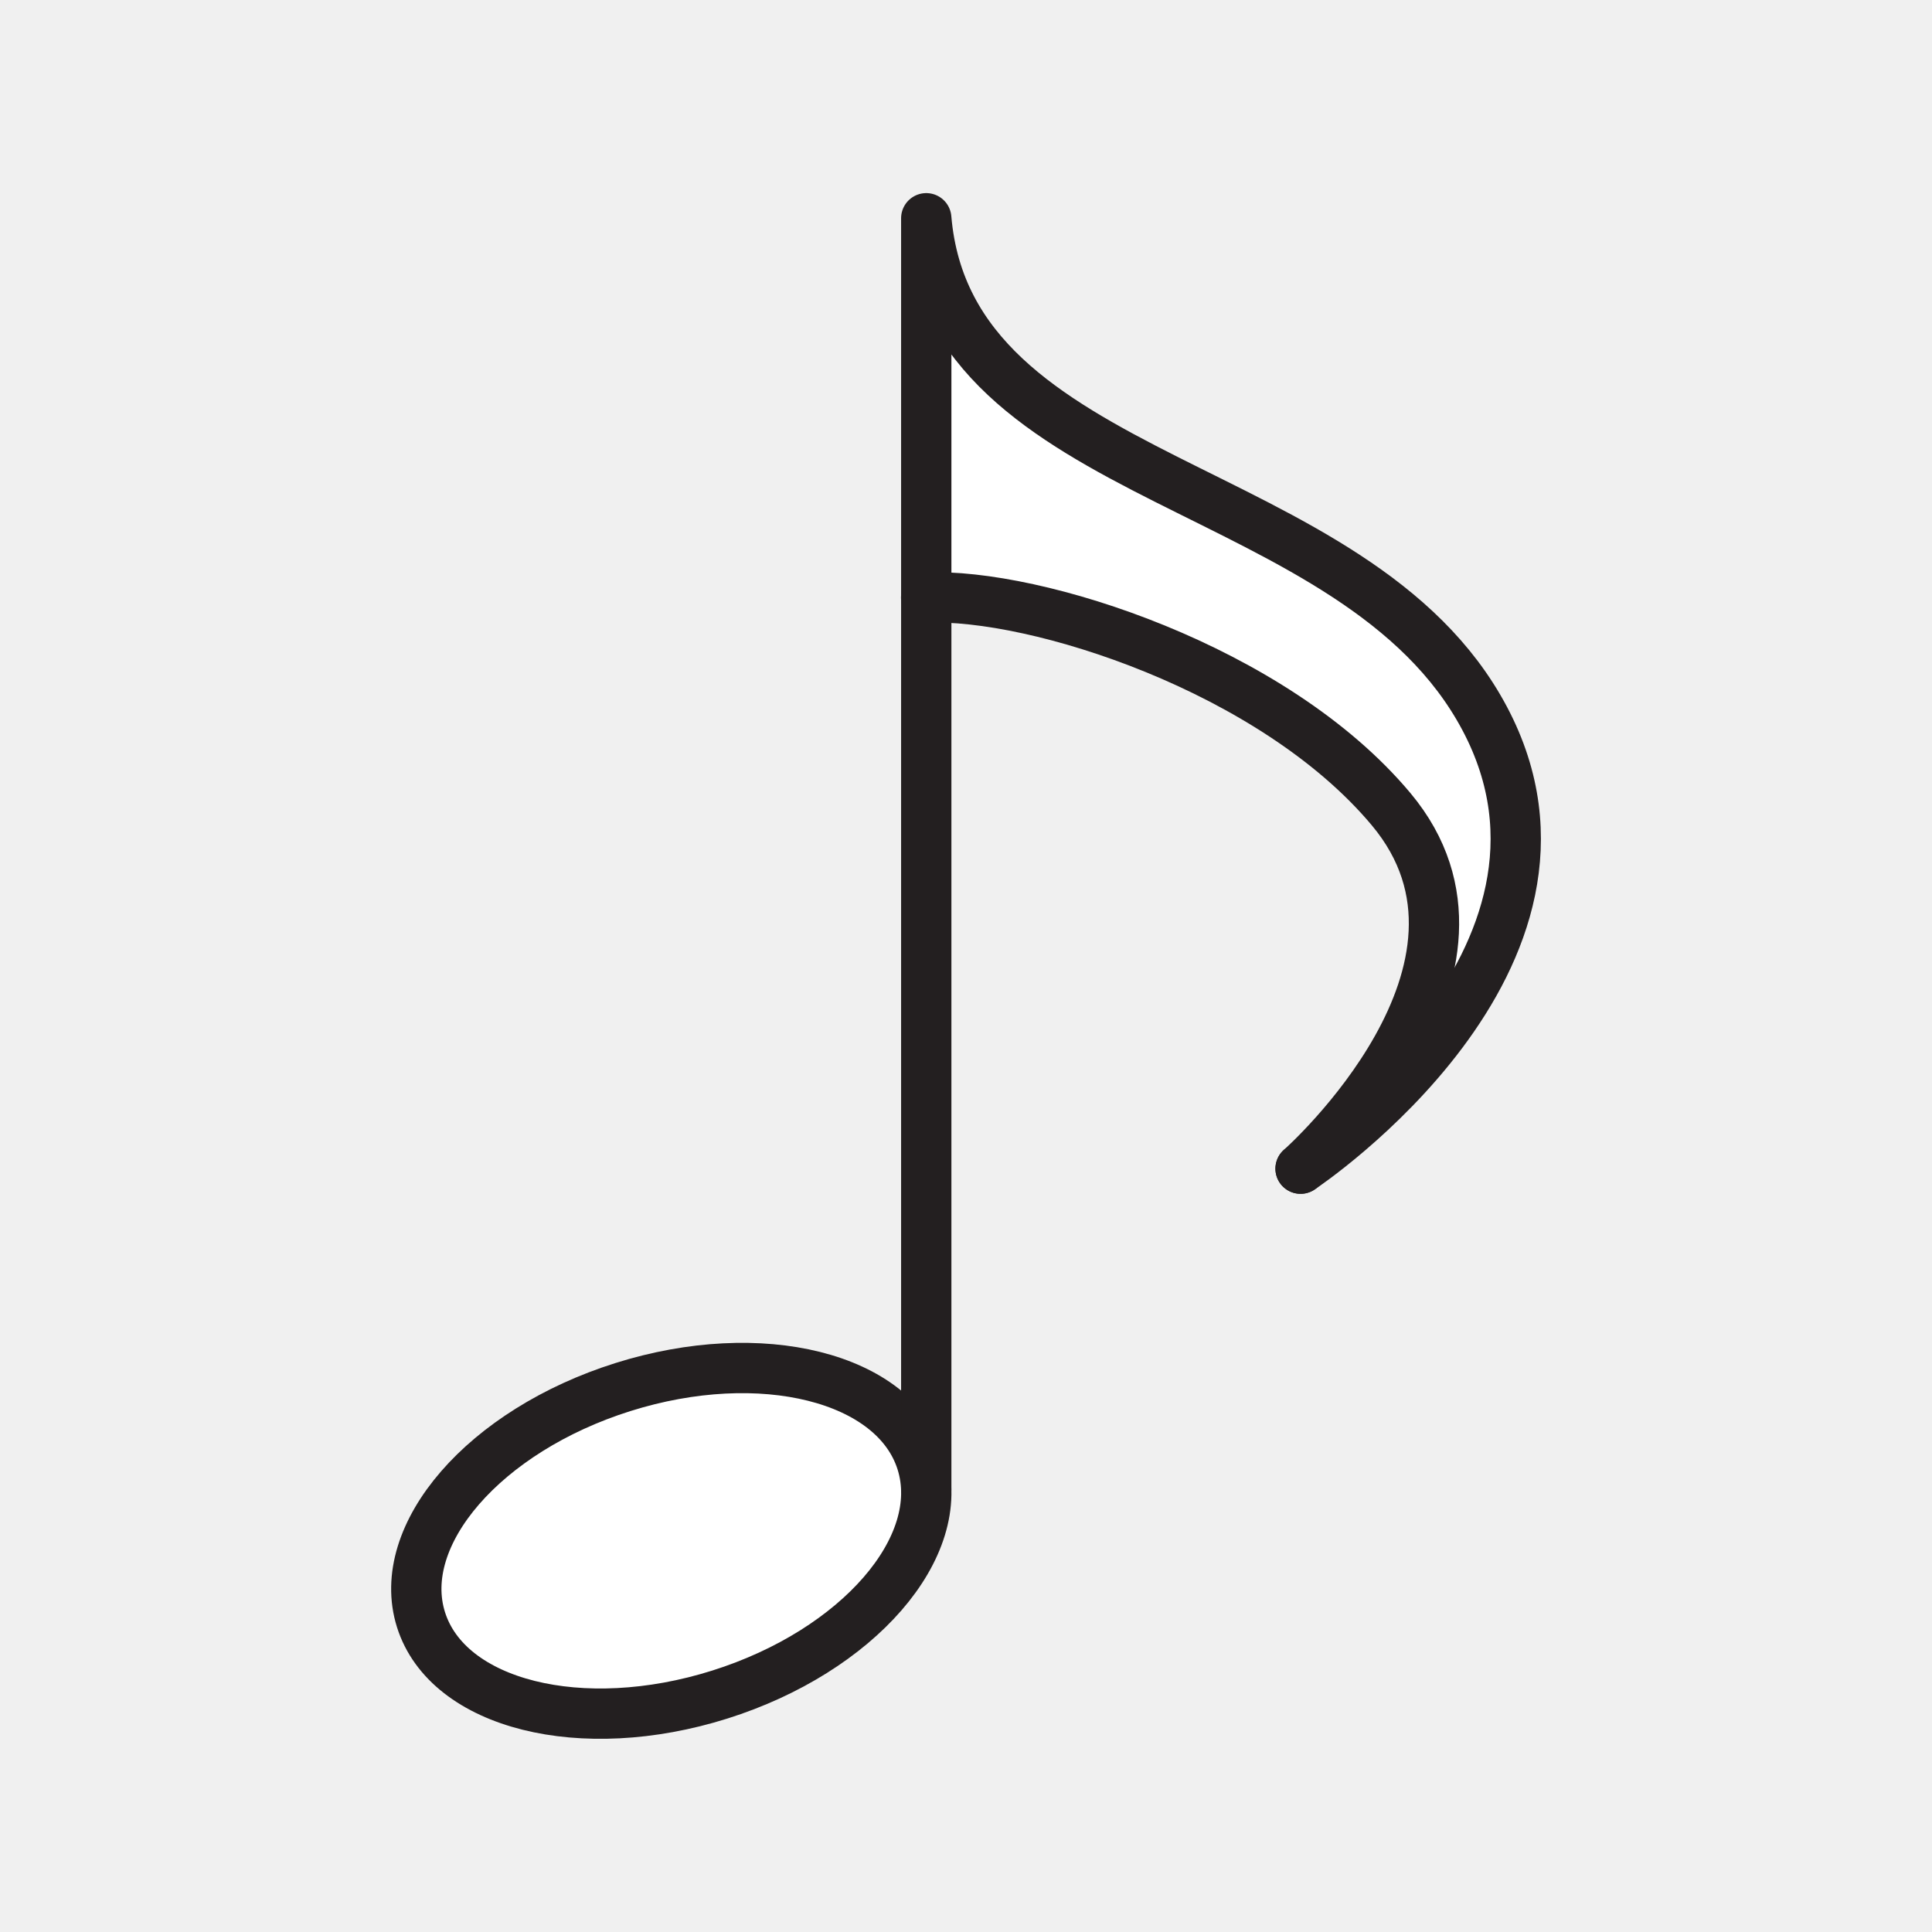
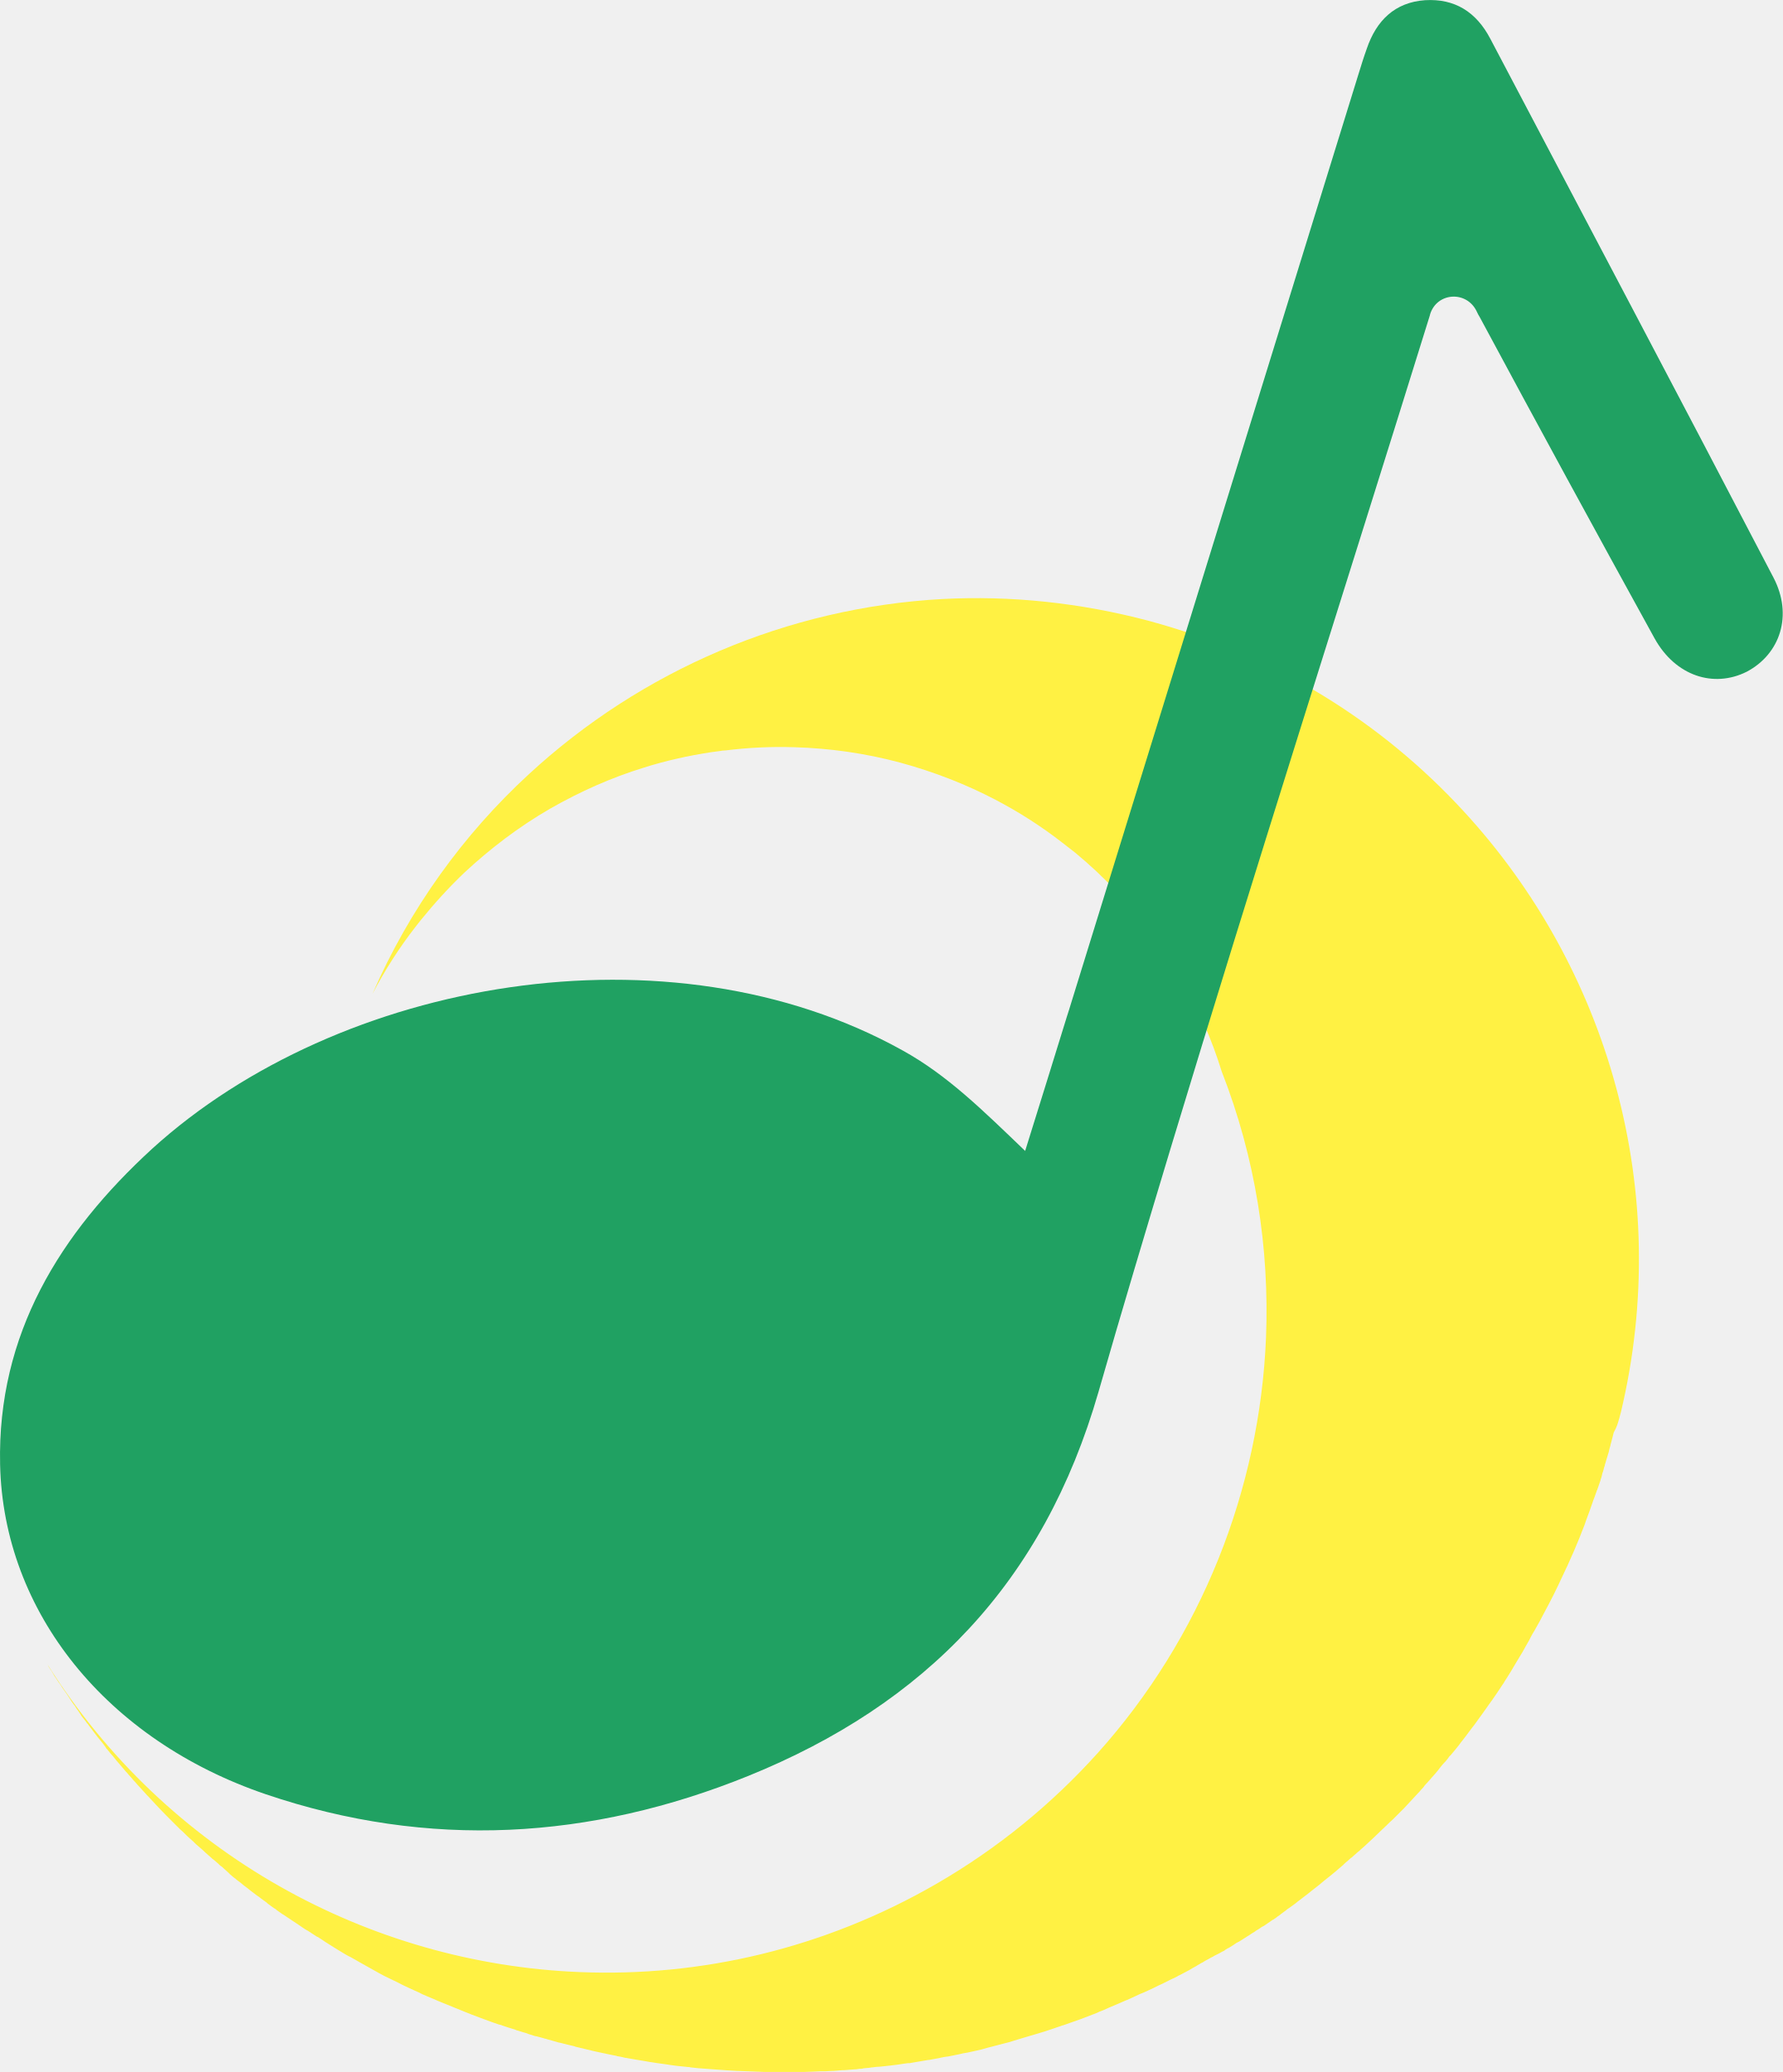
- <svg xmlns="http://www.w3.org/2000/svg" viewBox="0 0 1920 1920">
-   <style>
-         .st0{fill:#fff}.st1{fill:none;stroke:#231f20;stroke-width:50;stroke-linecap:round;stroke-linejoin:round;stroke-miterlimit:10}
-     </style>
-   <path class="st0" d="M915.8 1452.9c-26.6-84.4-159.5-117.8-296.9-74.5-137.4 43.3-227.2 146.8-200.6 231.2 26.6 84.4 159.5 117.8 296.8 74.5 123.4-38.8 208.4-126.3 205.2-204.8-.3-9-1.8-17.8-4.5-26.4zm559.6-738.8C1347.6 473 943.3 486.5 920.4 217v376.9c107.9-4.9 345.1 70.4 462.1 210.3 132.7 158.6-86.9 354.5-90 357.2 4-2.6 309.9-207.8 182.9-447.3z" id="Layer_7" />
-   <g id="STROKES">
-     <ellipse transform="rotate(-17.484 666.983 1531.197)" class="st1" cx="667.1" cy="1531.3" rx="260.8" ry="160.2" />
-     <path class="st1" d="M920.4 593.9c107.9-4.9 345.1 70.4 462.1 210.3 132.7 158.6-86.9 354.5-90 357.2" />
-     <path class="st1" d="M1292.5 1161.4c4-2.7 310-207.8 183-447.3-127.8-241.1-532.1-227.6-555-497.2v1262.5" />
+ <svg xmlns="http://www.w3.org/2000/svg" width="184.022" height="213.91" viewBox="0 0 184.022 213.91" fill="none">
+   <path d="M49.622 208.333C49.95 208.442 50.277 208.588 50.605 208.697C50.86 208.77 51.078 208.879 51.333 208.952C51.369 208.952 51.406 208.988 51.442 208.988C51.478 208.988 51.515 209.025 51.588 209.025C51.624 209.025 51.66 209.061 51.733 209.061C51.77 209.061 51.806 209.098 51.806 209.098C52.025 209.171 52.243 209.243 52.461 209.316C52.607 209.353 52.789 209.426 52.934 209.462C53.08 209.498 53.189 209.535 53.335 209.608C53.371 209.608 53.444 209.644 53.48 209.644C53.663 209.717 53.881 209.753 54.063 209.826C54.209 209.863 54.354 209.899 54.5 209.972C54.718 210.045 54.973 210.118 55.191 210.191C55.264 210.191 55.3 210.227 55.373 210.227L55.41 210.227C55.446 210.227 55.482 210.263 55.519 210.263C55.555 210.263 55.628 210.3 55.664 210.3C55.81 210.336 55.956 210.373 56.065 210.409C56.174 210.446 56.247 210.482 56.356 210.482C56.392 210.482 56.429 210.518 56.429 210.518C56.465 210.518 56.502 210.555 56.574 210.555C56.866 210.628 57.193 210.737 57.484 210.81C57.594 210.846 57.703 210.883 57.776 210.883C58.067 210.956 58.358 211.029 58.649 211.101C58.868 211.138 59.05 211.211 59.268 211.247C59.304 211.247 59.341 211.247 59.341 211.284C59.705 211.356 60.032 211.466 60.396 211.539C60.688 211.611 61.015 211.684 61.306 211.757C61.598 211.83 61.852 211.866 62.144 211.939C62.216 211.939 62.253 211.976 62.326 211.976C62.398 211.976 62.435 212.012 62.508 212.012C62.544 212.012 62.617 212.049 62.653 212.049C62.944 212.121 63.272 212.158 63.563 212.231C63.599 212.231 63.636 212.231 63.672 212.267C63.964 212.304 64.255 212.377 64.546 212.449C64.582 212.449 64.582 212.449 64.619 212.449C64.692 212.449 64.728 212.486 64.801 212.486C65.092 212.522 65.347 212.595 65.638 212.632C65.856 212.668 66.075 212.704 66.293 212.741C66.584 212.777 66.876 212.85 67.13 212.887L67.167 212.887C67.385 212.923 67.603 212.959 67.858 212.996C68.113 213.032 68.368 213.069 68.659 213.105C68.732 213.105 68.841 213.142 68.914 213.142C68.987 213.142 69.059 213.178 69.132 213.178C69.642 213.251 70.188 213.324 70.698 213.36C70.807 213.36 70.916 213.397 71.025 213.397C71.134 213.397 71.207 213.397 71.28 213.433C71.826 213.506 72.372 213.542 72.881 213.579C74.301 213.688 75.684 213.797 77.104 213.834C77.395 213.834 77.686 213.87 78.014 213.87C78.341 213.87 78.669 213.907 78.997 213.907C79.179 213.907 79.324 213.907 79.506 213.907C79.834 213.907 80.198 213.907 80.525 213.907C80.744 213.907 80.926 213.907 81.144 213.907C81.399 213.907 81.69 213.907 81.981 213.907C82.2 213.907 82.418 213.907 82.673 213.907C82.782 213.907 82.855 213.907 82.928 213.907C83.292 213.907 83.619 213.87 83.983 213.87C84.238 213.87 84.493 213.834 84.748 213.834C84.784 213.834 84.784 213.834 84.82 213.834C84.893 213.834 84.93 213.834 85.002 213.834C85.075 213.834 85.148 213.834 85.221 213.834C85.439 213.834 85.658 213.797 85.912 213.797C85.949 213.797 85.985 213.797 86.022 213.797C86.313 213.761 86.641 213.761 86.932 213.724C87.004 213.724 87.077 213.724 87.114 213.724C87.405 213.688 87.733 213.688 88.024 213.652C88.278 213.652 88.533 213.615 88.752 213.579C88.788 213.579 88.825 213.579 88.825 213.579C88.897 213.579 89.007 213.579 89.079 213.542C89.189 213.542 89.261 213.506 89.371 213.506C89.589 213.506 89.771 213.469 89.989 213.433C90.026 213.433 90.026 213.433 90.062 213.433C90.317 213.397 90.572 213.36 90.826 213.36C91.154 213.324 91.518 213.287 91.846 213.251C92.137 213.214 92.428 213.178 92.719 213.142C92.974 213.105 93.229 213.069 93.447 213.032C93.556 213.032 93.666 212.996 93.738 212.996C93.775 212.996 93.811 212.996 93.848 212.996C93.884 212.996 93.884 212.996 93.92 212.996C93.993 212.996 94.03 212.959 94.102 212.959C94.685 212.85 95.231 212.777 95.813 212.668C95.813 212.668 95.85 212.668 95.886 212.668C96.214 212.595 96.541 212.559 96.869 212.486C97.196 212.413 97.524 212.34 97.888 212.304C98.252 212.231 98.616 212.158 98.98 212.085C99.271 212.012 99.599 211.939 99.89 211.903C100.218 211.83 100.545 211.757 100.873 211.684C101.2 211.611 101.528 211.539 101.856 211.429C102.183 211.356 102.511 211.247 102.838 211.174C103.166 211.101 103.494 210.992 103.821 210.919C104.112 210.846 104.404 210.774 104.695 210.664C105.059 210.555 105.423 210.446 105.787 210.336C106.114 210.227 106.442 210.154 106.769 210.045C107.133 209.936 107.497 209.826 107.861 209.717C108.153 209.608 108.444 209.535 108.735 209.426C109.063 209.316 109.354 209.207 109.681 209.098L109.718 209.098C110.337 208.879 110.955 208.66 111.574 208.442C111.975 208.296 112.411 208.114 112.812 207.968C113.03 207.895 113.285 207.786 113.503 207.677C113.831 207.568 114.122 207.422 114.45 207.276C114.777 207.13 115.069 207.021 115.396 206.875C115.687 206.766 115.942 206.62 116.233 206.511C116.27 206.511 116.306 206.475 116.343 206.475C116.634 206.329 116.925 206.22 117.216 206.074C117.507 205.928 117.835 205.782 118.126 205.673C118.417 205.527 118.709 205.418 119 205.272C119.036 205.236 119.109 205.236 119.145 205.199C119.437 205.054 119.728 204.908 119.983 204.799C120.055 204.762 120.128 204.726 120.201 204.689C120.347 204.617 120.492 204.544 120.638 204.471C120.747 204.434 120.82 204.362 120.929 204.325C121.038 204.289 121.147 204.216 121.257 204.179C121.402 204.107 121.548 204.034 121.657 203.961C121.766 203.924 121.875 203.851 121.948 203.815C121.948 203.815 121.985 203.815 122.021 203.779C122.239 203.669 122.421 203.56 122.64 203.451C122.676 203.451 122.676 203.414 122.713 203.414C122.822 203.341 122.967 203.269 123.076 203.196C123.258 203.086 123.44 203.014 123.586 202.904C123.732 202.831 123.877 202.722 124.023 202.649C124.096 202.613 124.205 202.576 124.278 202.504C124.35 202.467 124.46 202.394 124.532 202.358C124.678 202.285 124.824 202.212 124.933 202.139C124.969 202.103 125.006 202.103 125.078 202.066C125.115 202.066 125.115 202.03 125.151 202.03C125.224 201.993 125.297 201.957 125.333 201.921C125.442 201.884 125.515 201.811 125.624 201.775C125.697 201.738 125.77 201.702 125.843 201.666C125.916 201.629 126.025 201.556 126.098 201.52C126.17 201.483 126.243 201.447 126.316 201.411C126.352 201.411 126.389 201.374 126.425 201.338C126.425 201.338 126.462 201.338 126.462 201.301C126.498 201.301 126.498 201.265 126.534 201.265C126.644 201.192 126.753 201.119 126.862 201.083C127.08 200.937 127.299 200.828 127.481 200.682C127.517 200.682 127.554 200.645 127.59 200.609C127.626 200.573 127.663 200.573 127.736 200.536C127.772 200.5 127.845 200.463 127.881 200.463C128.136 200.281 128.427 200.135 128.682 199.953C128.791 199.88 128.864 199.844 128.973 199.771C129.119 199.662 129.301 199.553 129.483 199.443C129.556 199.407 129.592 199.37 129.628 199.334C129.738 199.261 129.883 199.188 129.992 199.115C130.138 199.006 130.284 198.897 130.466 198.824C130.684 198.678 130.939 198.496 131.157 198.35C131.266 198.277 131.339 198.205 131.448 198.168C131.594 198.059 131.74 197.986 131.849 197.877C131.994 197.767 132.14 197.695 132.249 197.585C132.358 197.512 132.431 197.439 132.54 197.367C132.65 197.294 132.759 197.221 132.868 197.112C132.941 197.075 133.014 197.002 133.086 196.966C133.305 196.82 133.523 196.638 133.742 196.492L133.778 196.456C134.033 196.237 134.324 196.055 134.579 195.837C134.87 195.618 135.161 195.399 135.416 195.181C135.707 194.962 135.962 194.744 136.253 194.525L136.29 194.489C136.799 194.051 137.345 193.651 137.855 193.213C138.11 192.995 138.364 192.776 138.619 192.558C138.656 192.558 138.656 192.521 138.692 192.485C138.91 192.266 139.165 192.084 139.384 191.865C139.42 191.829 139.456 191.793 139.493 191.793C139.711 191.61 139.93 191.392 140.148 191.21C140.184 191.173 140.257 191.137 140.294 191.1C140.548 190.845 140.84 190.627 141.094 190.372C141.568 189.935 142.004 189.534 142.441 189.097C142.659 188.878 142.914 188.659 143.133 188.441C143.351 188.222 143.569 188.004 143.788 187.822C143.97 187.639 144.188 187.421 144.37 187.239C144.552 187.056 144.734 186.874 144.916 186.692L144.953 186.656C145.426 186.146 145.899 185.636 146.372 185.126C146.481 185.016 146.591 184.907 146.663 184.798C146.809 184.652 146.955 184.506 147.064 184.324C147.209 184.178 147.319 184.033 147.464 183.887C147.537 183.778 147.646 183.705 147.719 183.595C148.047 183.231 148.374 182.867 148.665 182.466C148.811 182.284 148.957 182.102 149.102 181.956C149.139 181.92 149.175 181.883 149.211 181.847C149.321 181.701 149.466 181.555 149.575 181.373C149.612 181.337 149.648 181.264 149.721 181.227C149.903 181.009 150.085 180.79 150.267 180.572C150.485 180.317 150.704 180.025 150.886 179.77L150.922 179.734C151.359 179.187 151.759 178.604 152.196 178.058C152.779 177.256 153.361 176.455 153.943 175.617L153.98 175.58C154.016 175.544 154.016 175.508 154.053 175.471C154.417 174.961 154.744 174.451 155.108 173.905C155.181 173.795 155.254 173.722 155.29 173.613C155.472 173.358 155.618 173.103 155.8 172.812C155.982 172.52 156.164 172.229 156.346 171.901C156.528 171.609 156.71 171.282 156.892 170.99C157.074 170.699 157.256 170.407 157.401 170.116C157.547 169.861 157.693 169.606 157.838 169.351C157.875 169.278 157.911 169.205 157.947 169.132C158.093 168.841 158.239 168.586 158.421 168.294C158.603 168.003 158.748 167.675 158.93 167.383C159.258 166.764 159.585 166.145 159.913 165.525C160.24 164.906 160.568 164.25 160.859 163.631C161.15 163.048 161.405 162.429 161.696 161.846C161.733 161.809 161.733 161.736 161.769 161.7C162.024 161.154 162.242 160.607 162.497 160.061C162.679 159.623 162.861 159.186 163.043 158.749C163.152 158.458 163.262 158.203 163.371 157.911C163.516 157.583 163.626 157.255 163.735 156.927C163.844 156.6 163.99 156.272 164.099 155.944C164.172 155.689 164.281 155.47 164.354 155.215C164.426 154.997 164.499 154.778 164.608 154.523C164.645 154.45 164.645 154.377 164.681 154.304C164.718 154.195 164.754 154.122 164.79 154.013C164.79 153.976 164.79 153.976 164.827 153.94L164.827 153.904L164.827 153.867C164.827 153.867 164.827 153.831 164.863 153.831C164.972 153.539 165.045 153.284 165.154 152.993C165.154 152.956 165.191 152.92 165.191 152.883C165.191 152.847 165.227 152.811 165.227 152.738C165.3 152.556 165.336 152.41 165.373 152.228C165.373 152.191 165.409 152.118 165.409 152.082C165.409 152.046 165.409 152.009 165.446 152.009C165.482 151.863 165.518 151.754 165.555 151.608C165.555 151.572 165.591 151.499 165.591 151.463C165.628 151.39 165.664 151.28 165.664 151.208C165.7 151.135 165.7 151.062 165.737 150.989C165.737 150.953 165.773 150.88 165.773 150.843C165.846 150.552 165.955 150.297 166.028 150.005C166.028 149.969 166.064 149.933 166.064 149.896C166.064 149.823 166.101 149.787 166.101 149.714C166.101 149.677 166.137 149.605 166.137 149.568C166.174 149.495 166.174 149.386 166.21 149.313C166.246 149.24 166.246 149.204 166.246 149.131C166.246 149.095 166.283 149.058 166.283 149.022C166.356 148.694 166.465 148.366 166.538 148.038C166.538 148.002 166.574 147.929 166.574 147.892C166.902 147.309 167.011 146.909 167.12 146.508C167.12 146.472 167.156 146.435 167.156 146.399C167.193 146.289 167.193 146.216 167.229 146.107C167.229 146.071 167.266 146.034 167.266 145.998L167.266 145.961C167.266 145.925 167.302 145.889 167.302 145.852C172.762 123.009 165.992 99.912 151.068 83.736C142.623 74.555 131.558 67.597 118.599 64.099C111.465 62.205 104.294 61.476 97.306 61.841C81.253 62.715 66.184 69.236 54.609 79.911C47.839 86.141 42.269 93.828 38.447 102.608C39.721 100.167 41.214 97.835 42.888 95.686C43.07 95.467 43.252 95.212 43.434 94.993C44.817 93.281 46.31 91.642 47.911 90.112C50.569 87.634 53.517 85.376 56.793 83.481C59.923 81.696 63.126 80.275 66.439 79.255C68.732 78.526 71.061 78.016 73.427 77.652C73.719 77.615 73.973 77.579 74.265 77.543C74.483 77.506 74.701 77.47 74.92 77.47C77.249 77.178 79.579 77.069 81.981 77.142C81.981 77.142 81.981 77.142 82.018 77.142C85.658 77.251 89.334 77.761 92.974 78.745C96.432 79.692 99.708 80.967 102.766 82.57C105.204 83.845 107.534 85.339 109.681 87.015C110.118 87.343 110.555 87.707 110.992 88.035C112.484 89.274 113.904 90.585 115.251 92.043C117.726 94.702 119.983 97.653 121.875 100.932C123.659 104.065 125.078 107.271 126.098 110.586C129.592 119.512 131.048 128.875 130.684 138.092C130.029 153.831 123.986 169.096 113.285 181.009C108.589 186.219 103.02 190.809 96.65 194.489C85.039 201.192 72.299 204.107 59.85 203.596C38.083 202.722 17.19 191.392 4.851 171.755C4.887 171.828 4.923 171.864 4.96 171.937C4.96 171.974 4.996 171.974 4.996 172.01C4.996 172.047 5.033 172.083 5.033 172.083C5.105 172.192 5.142 172.265 5.215 172.374C5.215 172.374 5.215 172.411 5.251 172.411C5.36 172.593 5.469 172.775 5.579 172.957C5.579 172.994 5.615 172.994 5.615 173.03C5.651 173.067 5.688 173.14 5.724 173.176C5.761 173.249 5.833 173.322 5.87 173.395C5.87 173.431 5.906 173.431 5.906 173.467C5.979 173.54 6.015 173.65 6.088 173.722C6.125 173.759 6.161 173.832 6.197 173.868C6.234 173.905 6.234 173.941 6.27 173.977C6.343 174.087 6.379 174.16 6.452 174.269C6.525 174.342 6.561 174.451 6.634 174.524C6.707 174.597 6.743 174.706 6.816 174.779C6.925 174.925 6.998 175.07 7.107 175.216C7.144 175.253 7.144 175.289 7.18 175.325C7.217 175.398 7.289 175.508 7.362 175.617C7.435 175.726 7.508 175.835 7.617 175.981C7.653 176.018 7.653 176.054 7.69 176.054C7.726 176.091 7.726 176.127 7.763 176.163C7.763 176.2 7.799 176.2 7.799 176.236C7.835 176.309 7.908 176.382 7.945 176.455C8.054 176.601 8.163 176.746 8.272 176.928C8.309 176.965 8.309 177.001 8.345 177.038C8.345 177.074 8.381 177.074 8.381 177.111C8.418 177.147 8.454 177.22 8.491 177.256C8.527 177.329 8.6 177.366 8.636 177.438C8.709 177.548 8.818 177.657 8.891 177.766C8.927 177.803 8.927 177.839 8.964 177.876C8.964 177.912 9 177.912 9.037 177.949C9.073 177.985 9.109 178.021 9.109 178.058C9.219 178.204 9.364 178.386 9.473 178.531C9.546 178.641 9.619 178.714 9.692 178.823C9.91 179.114 10.129 179.406 10.347 179.661C10.529 179.879 10.711 180.098 10.857 180.317C10.893 180.353 10.929 180.426 10.966 180.499C11.002 180.535 11.039 180.572 11.075 180.608C11.257 180.827 11.439 181.082 11.657 181.3C11.876 181.592 12.094 181.847 12.349 182.138C12.567 182.393 12.749 182.612 12.968 182.867C13.004 182.903 13.004 182.94 13.04 182.94C13.223 183.158 13.405 183.377 13.586 183.559C13.623 183.632 13.696 183.668 13.732 183.741C13.987 183.996 14.205 184.288 14.46 184.543C14.678 184.798 14.933 185.053 15.152 185.308C15.188 185.344 15.188 185.344 15.225 185.381C15.88 186.073 16.535 186.801 17.227 187.494C17.408 187.676 17.59 187.858 17.772 188.04C17.882 188.149 17.954 188.222 18.064 188.332C18.136 188.404 18.209 188.477 18.282 188.55C18.464 188.732 18.682 188.951 18.901 189.133C19.156 189.388 19.41 189.643 19.665 189.862C19.884 190.044 20.066 190.226 20.284 190.445C20.357 190.481 20.393 190.554 20.466 190.59C20.466 190.627 20.502 190.627 20.502 190.627C20.757 190.845 21.012 191.064 21.23 191.283C21.449 191.465 21.631 191.647 21.849 191.829C21.922 191.902 21.958 191.938 22.031 191.975C22.213 192.12 22.359 192.266 22.541 192.412C22.577 192.448 22.614 192.485 22.65 192.521C22.723 192.594 22.759 192.631 22.832 192.667C22.941 192.74 23.05 192.849 23.123 192.922C23.232 193.031 23.342 193.104 23.451 193.213C23.487 193.25 23.487 193.25 23.524 193.286C23.56 193.323 23.596 193.323 23.596 193.359C23.596 193.359 23.633 193.359 23.633 193.396C23.669 193.396 23.669 193.432 23.706 193.468C23.888 193.614 24.07 193.796 24.288 193.942C24.324 193.978 24.361 193.978 24.361 194.015C24.397 194.051 24.47 194.088 24.506 194.124C24.616 194.197 24.688 194.27 24.798 194.343C24.87 194.379 24.907 194.452 24.98 194.489C25.125 194.634 25.307 194.744 25.489 194.889C25.598 194.962 25.708 195.071 25.853 195.181C25.962 195.254 26.035 195.326 26.144 195.399C26.326 195.545 26.508 195.691 26.69 195.8C26.763 195.837 26.836 195.909 26.872 195.946C27.091 196.092 27.309 196.274 27.527 196.419C27.564 196.456 27.6 196.492 27.637 196.529C27.855 196.674 28.073 196.857 28.292 197.002C28.328 197.002 28.328 197.039 28.365 197.039C28.438 197.075 28.474 197.112 28.547 197.184C28.765 197.33 28.947 197.476 29.166 197.622C29.202 197.622 29.202 197.658 29.238 197.658C29.457 197.804 29.675 197.95 29.893 198.095C29.966 198.132 30.039 198.205 30.112 198.241C30.403 198.423 30.694 198.642 30.985 198.824C31.24 199.006 31.495 199.188 31.786 199.334C31.823 199.37 31.859 199.37 31.895 199.407C32.187 199.589 32.441 199.771 32.733 199.953C32.733 199.953 32.733 199.953 32.769 199.953C33.06 200.135 33.352 200.318 33.606 200.5C33.934 200.718 34.261 200.901 34.589 201.119C34.88 201.301 35.135 201.447 35.426 201.629C35.681 201.775 35.899 201.921 36.154 202.03C36.263 202.103 36.373 202.139 36.482 202.212C36.737 202.358 36.991 202.504 37.246 202.649C37.537 202.831 37.865 202.977 38.156 203.159C38.447 203.341 38.775 203.487 39.066 203.669C39.357 203.815 39.649 203.997 39.976 204.143C40.34 204.325 40.741 204.507 41.105 204.689C41.359 204.835 41.614 204.944 41.905 205.09C42.233 205.236 42.524 205.382 42.852 205.527C43.107 205.637 43.361 205.746 43.616 205.892C43.798 205.965 43.98 206.037 44.126 206.11C44.344 206.183 44.526 206.292 44.745 206.365C45.072 206.511 45.4 206.657 45.691 206.766C46.019 206.912 46.346 207.021 46.674 207.167C47.001 207.312 47.329 207.422 47.657 207.568C48.02 207.713 48.385 207.859 48.748 208.005C49.04 208.114 49.331 208.223 49.622 208.333Z" fill="#FFF143">
+ </path>
+   <g style="mix-blend-mode:multiply">
+     <path d="M77.177 116.306C56.975 110.04 35.135 115.905 21.703 130.988C9.983 144.176 12.458 162.501 27.018 170.225C46.492 180.535 74.265 176.054 89.589 160.133C98.652 150.698 101.055 139.877 95.668 129.822C91.664 122.317 84.784 118.31 77.177 116.306Z" fill="#FFF143">
+ </path>
  </g>
+   <path fill="#20A162" d="M113.39 143.7C115.792 135.321 118.308 126.943 120.82 118.6C129.52 89.819 138.692 61.218 147.61 32.51L147.61 32.48C148.302 30.148 151.431 29.968 152.45 32.19C152.523 32.372 152.631 32.548 152.74 32.73C158.71 43.842 164.721 54.881 170.8 65.92C172.948 69.782 176.878 71.062 180.3 69.35C183.758 67.528 185.098 63.518 183.06 59.62C173.378 41.04 163.585 22.534 153.83 3.99C152.374 1.221 150.158 -0.162 147.1 0.02C143.97 0.239 142.073 2.132 141.09 5.01C140.762 5.921 140.471 6.863 140.18 7.81C130.316 39.688 120.454 71.602 110.59 103.48C110.444 103.99 110.266 104.506 110.12 104.98C108.773 109.315 107.422 113.72 105.82 118.82C101.452 114.63 97.783 110.99 93.16 108.44C69.136 95.07 35.028 101.04 15.7 118.6C6.2 127.307 -0.281 137.727 0.01 151.17C0.338 166.471 11.04 179.656 27.42 185.23C44.273 190.95 60.979 189.934 77.25 183.34C95.486 175.944 107.712 163.41 113.39 143.7">
+ </path>
</svg>
